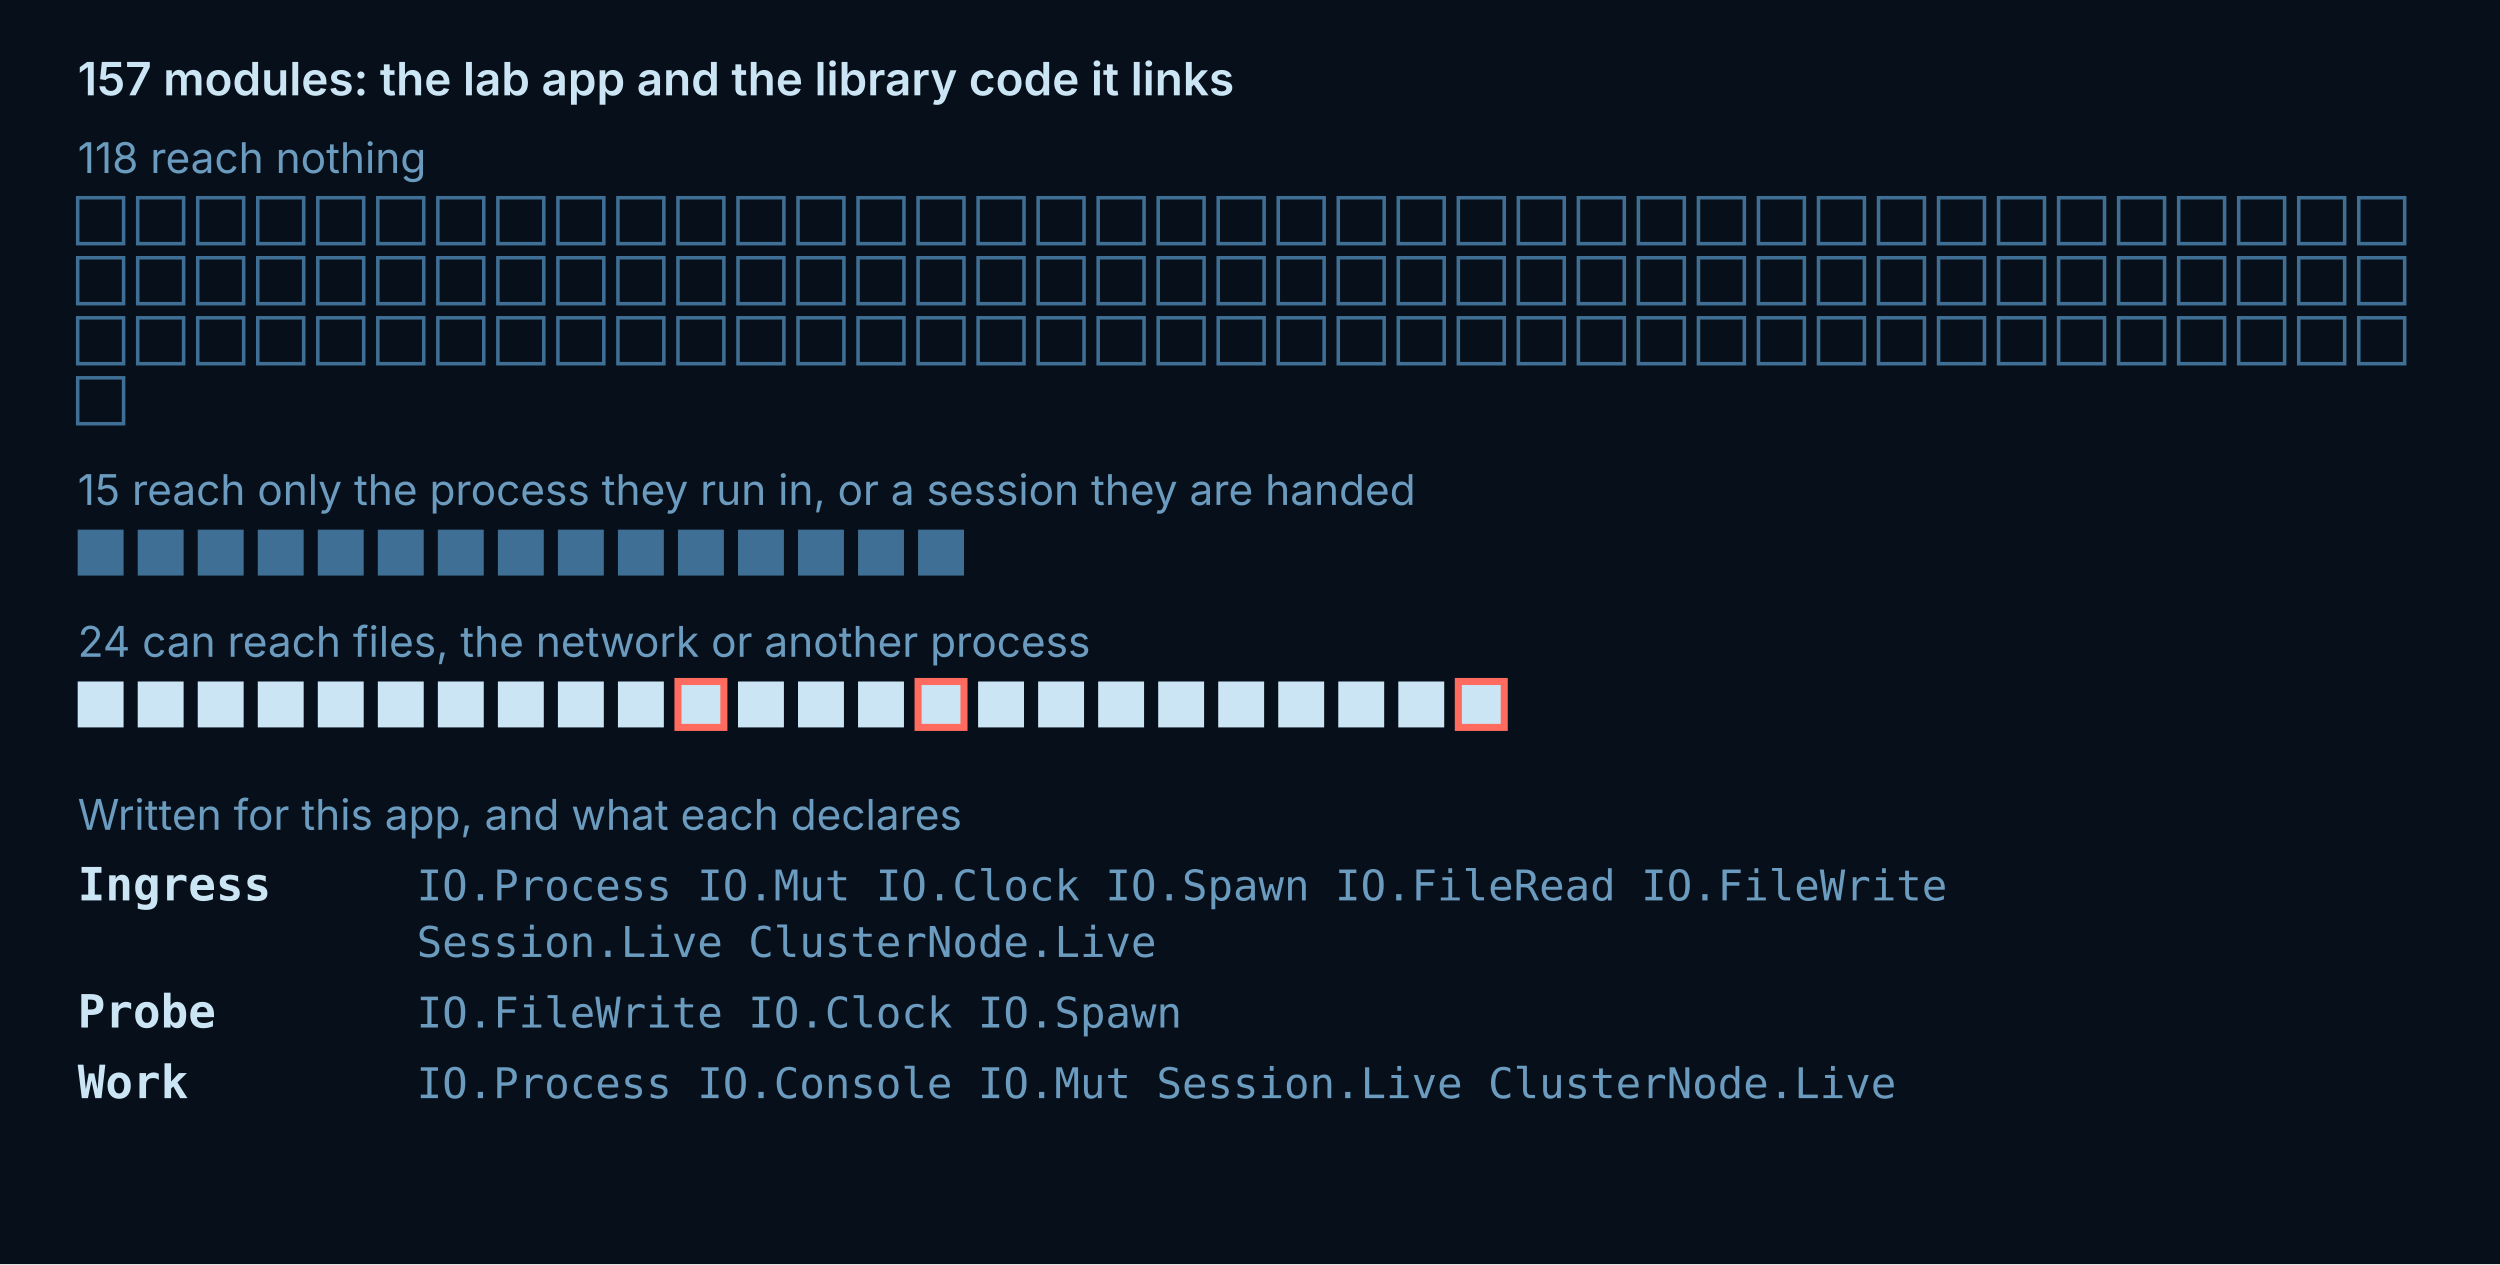
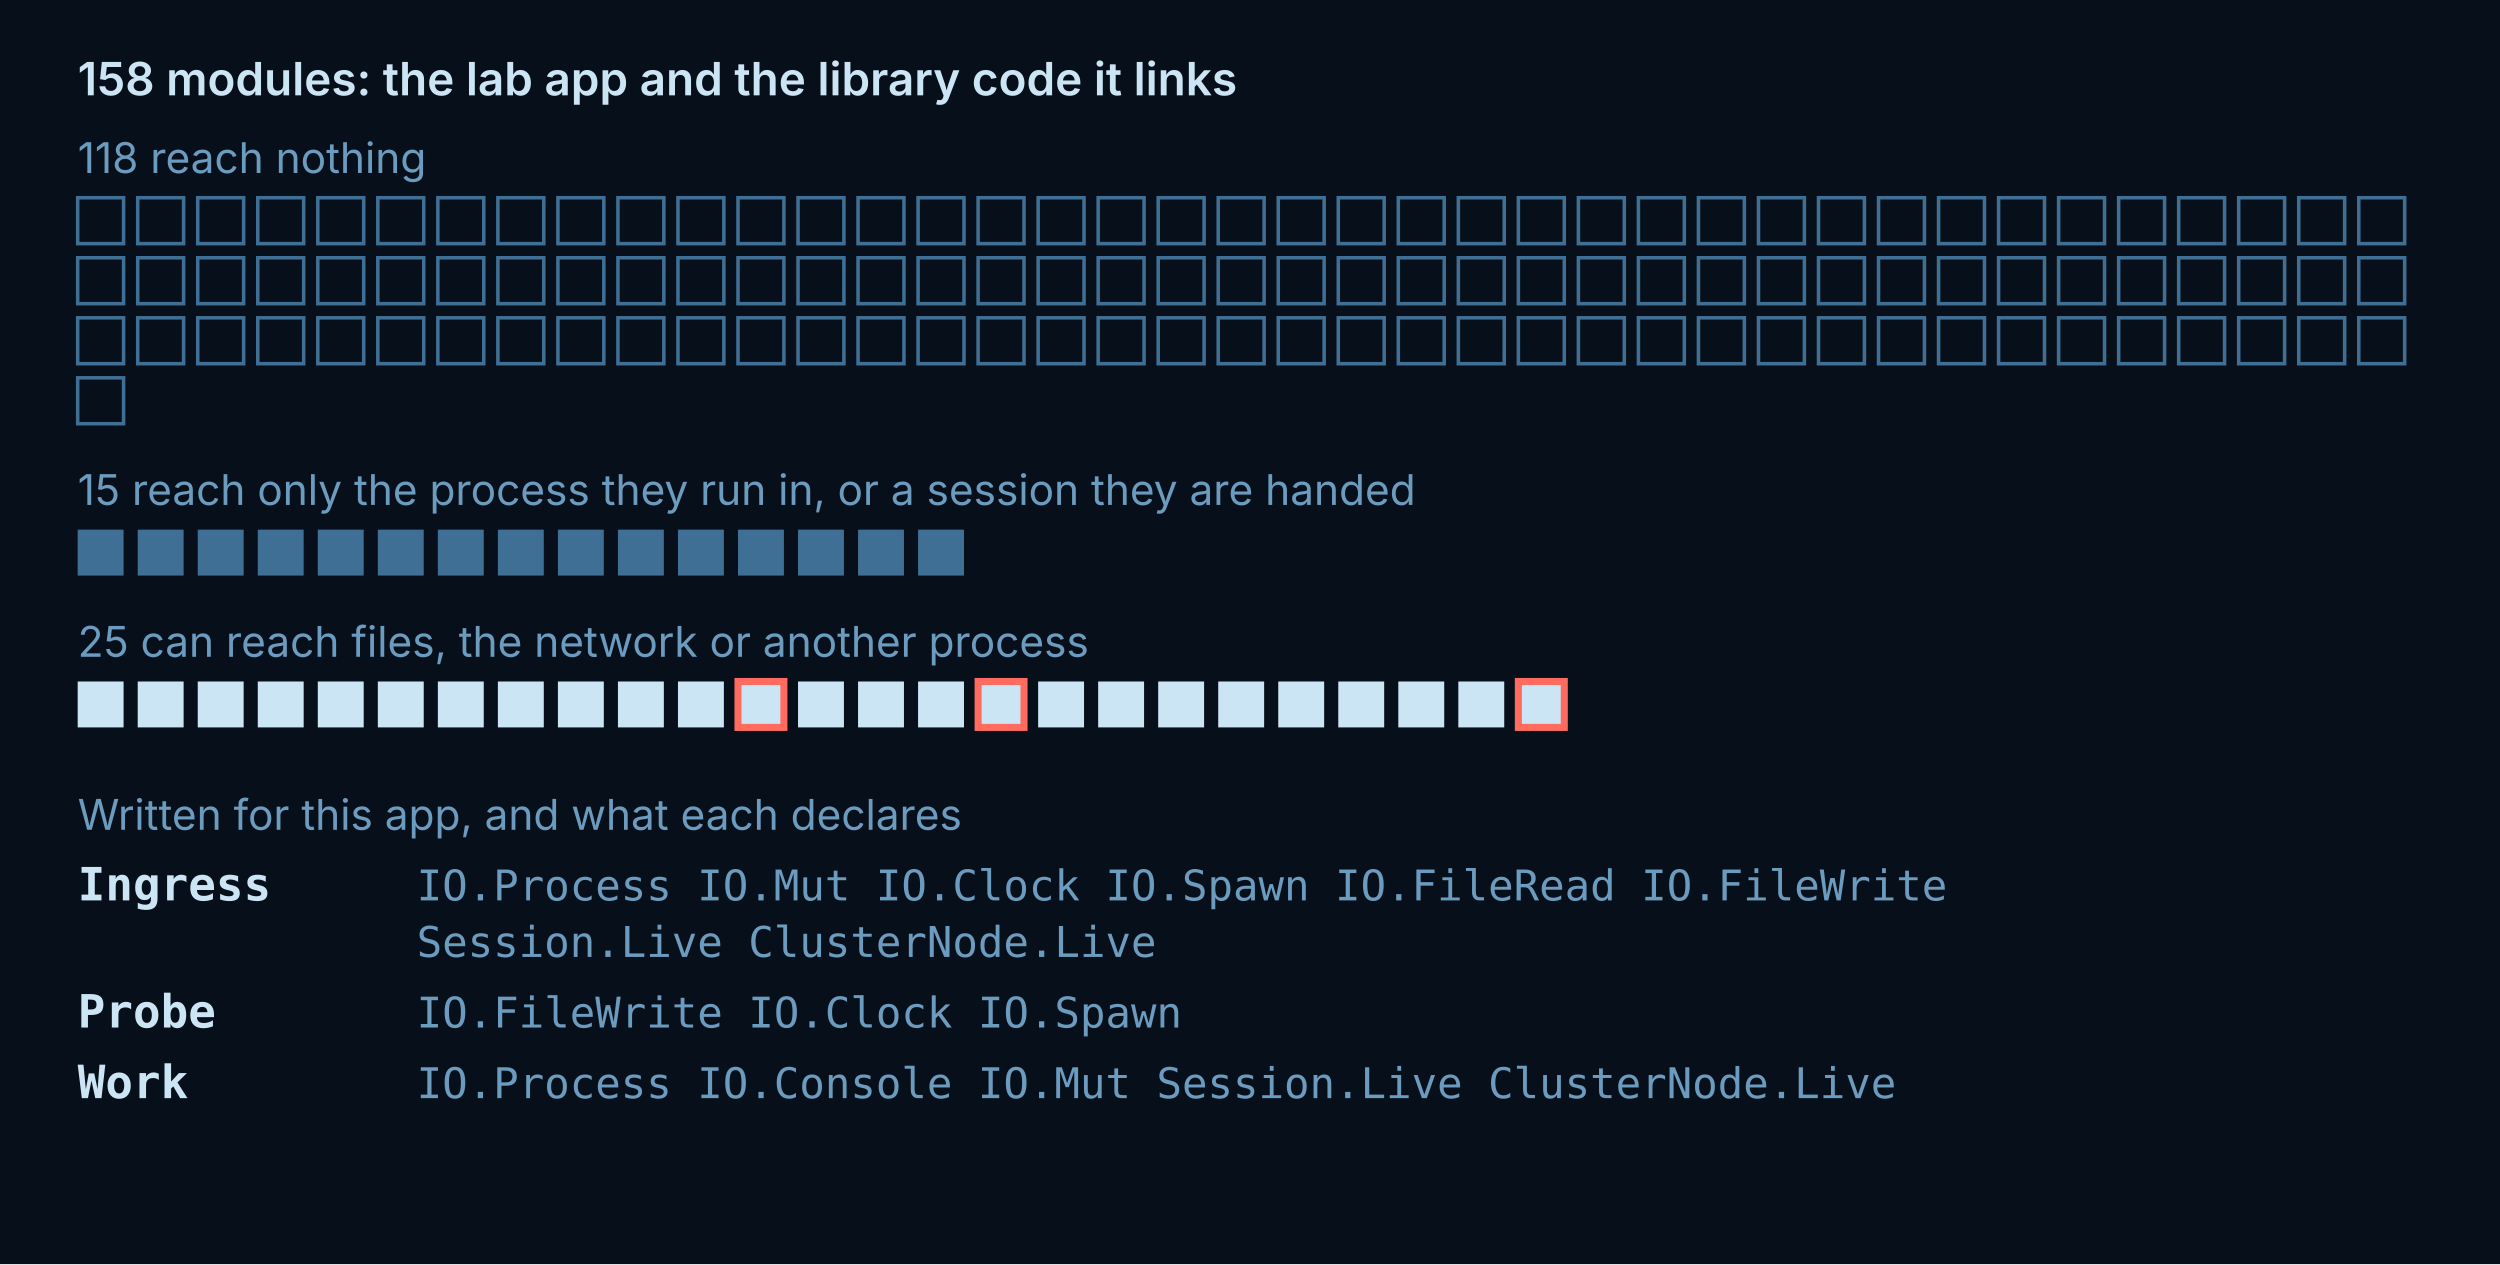
<svg xmlns="http://www.w3.org/2000/svg" width="708" height="358" viewBox="0 0 708 358" role="img" aria-label="One square for each module of the program, grouped by what it can reach">
  <style>.mx-ink{fill:#cce5f5}.mx-dim{fill:#3f6f94}.mx-line{stroke:#3f6f94;stroke-width:1;fill:none}.mx-label{fill:#6b9bbe;font:12px system-ui,-apple-system,sans-serif}.mx-label-strong{fill:#cce5f5;font:600 13px system-ui,-apple-system,sans-serif}.mx-mono{font-family:ui-monospace,Menlo,monospace}.mx-srcline{fill:#cce5f5}.mx-state{fill:#ff6b5e}.mx-fn{fill:#3f6f94}.mx-changed{fill:#ff6b5e}.mx-cell{fill:none;stroke:#3f6f94;stroke-width:1}.mx-lit{fill:#cce5f5;stroke:#cce5f5}.mx-wrong{fill:#ff6b5e;stroke:#ff6b5e}.mx-ping{fill:none;stroke:#6b9bbe;stroke-width:1}.mx-failed{stroke:#ff6b5e;stroke-width:2}.mx-accent-text{fill:#ff6b5e}.mx-host{fill:none;stroke:#cce5f5;stroke-width:1}.mx-seg{fill:none;stroke:#3f6f94;stroke-width:1}.mx-done{fill:#0f2438}.mx-next{stroke:#ff6b5e;stroke-width:2}.mx-codeline{fill:#cce5f5;font-family:ui-monospace,Menlo,monospace;white-space:pre}.mx-off{fill:#3f6f94}.mx-hl{fill:#cce5f5}.mx-hlbar{fill:#ff6b5e}.mx-sq{fill:#3f6f94;stroke:none}.mx-quiet{fill:none;stroke:#3f6f94;stroke-width:1}.mx-inside{fill:#3f6f94}.mx-outside{fill:#cce5f5}.mx-own{stroke:#ff6b5e;stroke-width:2}.mx-hot{fill:#ff6b5e;stroke:#ff6b5e;stroke-width:2}</style>
  <rect width="100%" height="100%" fill="#07101a" />
  <g transform="translate(14 14)">
-     <text class="mx-label-strong" x="8" y="13">157 modules: the lab app and the library code it links</text>
+     <text class="mx-label-strong" x="8" y="13">158 modules: the lab app and the library code it links</text>
    <text class="mx-label" x="8" y="35">118 reach nothing</text>
    <rect class="mx-sq mx-quiet" x="8" y="42" width="13" height="13" />
    <rect class="mx-sq mx-quiet" x="25" y="42" width="13" height="13" />
    <rect class="mx-sq mx-quiet" x="42" y="42" width="13" height="13" />
    <rect class="mx-sq mx-quiet" x="59" y="42" width="13" height="13" />
    <rect class="mx-sq mx-quiet" x="76" y="42" width="13" height="13" />
    <rect class="mx-sq mx-quiet" x="93" y="42" width="13" height="13" />
    <rect class="mx-sq mx-quiet" x="110" y="42" width="13" height="13" />
    <rect class="mx-sq mx-quiet" x="127" y="42" width="13" height="13" />
    <rect class="mx-sq mx-quiet" x="144" y="42" width="13" height="13" />
    <rect class="mx-sq mx-quiet" x="161" y="42" width="13" height="13" />
    <rect class="mx-sq mx-quiet" x="178" y="42" width="13" height="13" />
    <rect class="mx-sq mx-quiet" x="195" y="42" width="13" height="13" />
    <rect class="mx-sq mx-quiet" x="212" y="42" width="13" height="13" />
    <rect class="mx-sq mx-quiet" x="229" y="42" width="13" height="13" />
    <rect class="mx-sq mx-quiet" x="246" y="42" width="13" height="13" />
    <rect class="mx-sq mx-quiet" x="263" y="42" width="13" height="13" />
    <rect class="mx-sq mx-quiet" x="280" y="42" width="13" height="13" />
    <rect class="mx-sq mx-quiet" x="297" y="42" width="13" height="13" />
    <rect class="mx-sq mx-quiet" x="314" y="42" width="13" height="13" />
    <rect class="mx-sq mx-quiet" x="331" y="42" width="13" height="13" />
    <rect class="mx-sq mx-quiet" x="348" y="42" width="13" height="13" />
    <rect class="mx-sq mx-quiet" x="365" y="42" width="13" height="13" />
    <rect class="mx-sq mx-quiet" x="382" y="42" width="13" height="13" />
    <rect class="mx-sq mx-quiet" x="399" y="42" width="13" height="13" />
    <rect class="mx-sq mx-quiet" x="416" y="42" width="13" height="13" />
    <rect class="mx-sq mx-quiet" x="433" y="42" width="13" height="13" />
    <rect class="mx-sq mx-quiet" x="450" y="42" width="13" height="13" />
    <rect class="mx-sq mx-quiet" x="467" y="42" width="13" height="13" />
    <rect class="mx-sq mx-quiet" x="484" y="42" width="13" height="13" />
    <rect class="mx-sq mx-quiet" x="501" y="42" width="13" height="13" />
    <rect class="mx-sq mx-quiet" x="518" y="42" width="13" height="13" />
    <rect class="mx-sq mx-quiet" x="535" y="42" width="13" height="13" />
    <rect class="mx-sq mx-quiet" x="552" y="42" width="13" height="13" />
    <rect class="mx-sq mx-quiet" x="569" y="42" width="13" height="13" />
    <rect class="mx-sq mx-quiet" x="586" y="42" width="13" height="13" />
    <rect class="mx-sq mx-quiet" x="603" y="42" width="13" height="13" />
    <rect class="mx-sq mx-quiet" x="620" y="42" width="13" height="13" />
    <rect class="mx-sq mx-quiet" x="637" y="42" width="13" height="13" />
    <rect class="mx-sq mx-quiet" x="654" y="42" width="13" height="13" />
    <rect class="mx-sq mx-quiet" x="8" y="59" width="13" height="13" />
    <rect class="mx-sq mx-quiet" x="25" y="59" width="13" height="13" />
    <rect class="mx-sq mx-quiet" x="42" y="59" width="13" height="13" />
    <rect class="mx-sq mx-quiet" x="59" y="59" width="13" height="13" />
    <rect class="mx-sq mx-quiet" x="76" y="59" width="13" height="13" />
    <rect class="mx-sq mx-quiet" x="93" y="59" width="13" height="13" />
    <rect class="mx-sq mx-quiet" x="110" y="59" width="13" height="13" />
    <rect class="mx-sq mx-quiet" x="127" y="59" width="13" height="13" />
    <rect class="mx-sq mx-quiet" x="144" y="59" width="13" height="13" />
    <rect class="mx-sq mx-quiet" x="161" y="59" width="13" height="13" />
    <rect class="mx-sq mx-quiet" x="178" y="59" width="13" height="13" />
    <rect class="mx-sq mx-quiet" x="195" y="59" width="13" height="13" />
    <rect class="mx-sq mx-quiet" x="212" y="59" width="13" height="13" />
    <rect class="mx-sq mx-quiet" x="229" y="59" width="13" height="13" />
    <rect class="mx-sq mx-quiet" x="246" y="59" width="13" height="13" />
    <rect class="mx-sq mx-quiet" x="263" y="59" width="13" height="13" />
    <rect class="mx-sq mx-quiet" x="280" y="59" width="13" height="13" />
    <rect class="mx-sq mx-quiet" x="297" y="59" width="13" height="13" />
    <rect class="mx-sq mx-quiet" x="314" y="59" width="13" height="13" />
    <rect class="mx-sq mx-quiet" x="331" y="59" width="13" height="13" />
    <rect class="mx-sq mx-quiet" x="348" y="59" width="13" height="13" />
    <rect class="mx-sq mx-quiet" x="365" y="59" width="13" height="13" />
    <rect class="mx-sq mx-quiet" x="382" y="59" width="13" height="13" />
    <rect class="mx-sq mx-quiet" x="399" y="59" width="13" height="13" />
    <rect class="mx-sq mx-quiet" x="416" y="59" width="13" height="13" />
    <rect class="mx-sq mx-quiet" x="433" y="59" width="13" height="13" />
    <rect class="mx-sq mx-quiet" x="450" y="59" width="13" height="13" />
    <rect class="mx-sq mx-quiet" x="467" y="59" width="13" height="13" />
    <rect class="mx-sq mx-quiet" x="484" y="59" width="13" height="13" />
    <rect class="mx-sq mx-quiet" x="501" y="59" width="13" height="13" />
    <rect class="mx-sq mx-quiet" x="518" y="59" width="13" height="13" />
    <rect class="mx-sq mx-quiet" x="535" y="59" width="13" height="13" />
    <rect class="mx-sq mx-quiet" x="552" y="59" width="13" height="13" />
    <rect class="mx-sq mx-quiet" x="569" y="59" width="13" height="13" />
    <rect class="mx-sq mx-quiet" x="586" y="59" width="13" height="13" />
    <rect class="mx-sq mx-quiet" x="603" y="59" width="13" height="13" />
    <rect class="mx-sq mx-quiet" x="620" y="59" width="13" height="13" />
    <rect class="mx-sq mx-quiet" x="637" y="59" width="13" height="13" />
    <rect class="mx-sq mx-quiet" x="654" y="59" width="13" height="13" />
    <rect class="mx-sq mx-quiet" x="8" y="76" width="13" height="13" />
    <rect class="mx-sq mx-quiet" x="25" y="76" width="13" height="13" />
    <rect class="mx-sq mx-quiet" x="42" y="76" width="13" height="13" />
    <rect class="mx-sq mx-quiet" x="59" y="76" width="13" height="13" />
    <rect class="mx-sq mx-quiet" x="76" y="76" width="13" height="13" />
    <rect class="mx-sq mx-quiet" x="93" y="76" width="13" height="13" />
    <rect class="mx-sq mx-quiet" x="110" y="76" width="13" height="13" />
    <rect class="mx-sq mx-quiet" x="127" y="76" width="13" height="13" />
    <rect class="mx-sq mx-quiet" x="144" y="76" width="13" height="13" />
    <rect class="mx-sq mx-quiet" x="161" y="76" width="13" height="13" />
    <rect class="mx-sq mx-quiet" x="178" y="76" width="13" height="13" />
    <rect class="mx-sq mx-quiet" x="195" y="76" width="13" height="13" />
    <rect class="mx-sq mx-quiet" x="212" y="76" width="13" height="13" />
    <rect class="mx-sq mx-quiet" x="229" y="76" width="13" height="13" />
    <rect class="mx-sq mx-quiet" x="246" y="76" width="13" height="13" />
    <rect class="mx-sq mx-quiet" x="263" y="76" width="13" height="13" />
    <rect class="mx-sq mx-quiet" x="280" y="76" width="13" height="13" />
    <rect class="mx-sq mx-quiet" x="297" y="76" width="13" height="13" />
    <rect class="mx-sq mx-quiet" x="314" y="76" width="13" height="13" />
    <rect class="mx-sq mx-quiet" x="331" y="76" width="13" height="13" />
    <rect class="mx-sq mx-quiet" x="348" y="76" width="13" height="13" />
    <rect class="mx-sq mx-quiet" x="365" y="76" width="13" height="13" />
    <rect class="mx-sq mx-quiet" x="382" y="76" width="13" height="13" />
    <rect class="mx-sq mx-quiet" x="399" y="76" width="13" height="13" />
    <rect class="mx-sq mx-quiet" x="416" y="76" width="13" height="13" />
    <rect class="mx-sq mx-quiet" x="433" y="76" width="13" height="13" />
    <rect class="mx-sq mx-quiet" x="450" y="76" width="13" height="13" />
    <rect class="mx-sq mx-quiet" x="467" y="76" width="13" height="13" />
    <rect class="mx-sq mx-quiet" x="484" y="76" width="13" height="13" />
    <rect class="mx-sq mx-quiet" x="501" y="76" width="13" height="13" />
    <rect class="mx-sq mx-quiet" x="518" y="76" width="13" height="13" />
    <rect class="mx-sq mx-quiet" x="535" y="76" width="13" height="13" />
    <rect class="mx-sq mx-quiet" x="552" y="76" width="13" height="13" />
    <rect class="mx-sq mx-quiet" x="569" y="76" width="13" height="13" />
    <rect class="mx-sq mx-quiet" x="586" y="76" width="13" height="13" />
    <rect class="mx-sq mx-quiet" x="603" y="76" width="13" height="13" />
    <rect class="mx-sq mx-quiet" x="620" y="76" width="13" height="13" />
    <rect class="mx-sq mx-quiet" x="637" y="76" width="13" height="13" />
    <rect class="mx-sq mx-quiet" x="654" y="76" width="13" height="13" />
    <rect class="mx-sq mx-quiet" x="8" y="93" width="13" height="13" />
    <text class="mx-label" x="8" y="129">15 reach only the process they run in, or a session they are handed</text>
    <rect class="mx-sq mx-inside" x="8" y="136" width="13" height="13" />
    <rect class="mx-sq mx-inside" x="25" y="136" width="13" height="13" />
    <rect class="mx-sq mx-inside" x="42" y="136" width="13" height="13" />
    <rect class="mx-sq mx-inside" x="59" y="136" width="13" height="13" />
    <rect class="mx-sq mx-inside" x="76" y="136" width="13" height="13" />
    <rect class="mx-sq mx-inside" x="93" y="136" width="13" height="13" />
    <rect class="mx-sq mx-inside" x="110" y="136" width="13" height="13" />
    <rect class="mx-sq mx-inside" x="127" y="136" width="13" height="13" />
    <rect class="mx-sq mx-inside" x="144" y="136" width="13" height="13" />
    <rect class="mx-sq mx-inside" x="161" y="136" width="13" height="13" />
    <rect class="mx-sq mx-inside" x="178" y="136" width="13" height="13" />
    <rect class="mx-sq mx-inside" x="195" y="136" width="13" height="13" />
    <rect class="mx-sq mx-inside" x="212" y="136" width="13" height="13" />
    <rect class="mx-sq mx-inside" x="229" y="136" width="13" height="13" />
    <rect class="mx-sq mx-inside" x="246" y="136" width="13" height="13" />
-     <text class="mx-label" x="8" y="172">24 can reach files, the network or another process</text>
+     <text class="mx-label" x="8" y="172">25 can reach files, the network or another process</text>
    <rect class="mx-sq mx-outside" x="8" y="179" width="13" height="13" />
    <rect class="mx-sq mx-outside" x="25" y="179" width="13" height="13" />
    <rect class="mx-sq mx-outside" x="42" y="179" width="13" height="13" />
    <rect class="mx-sq mx-outside" x="59" y="179" width="13" height="13" />
    <rect class="mx-sq mx-outside" x="76" y="179" width="13" height="13" />
    <rect class="mx-sq mx-outside" x="93" y="179" width="13" height="13" />
    <rect class="mx-sq mx-outside" x="110" y="179" width="13" height="13" />
    <rect class="mx-sq mx-outside" x="127" y="179" width="13" height="13" />
    <rect class="mx-sq mx-outside" x="144" y="179" width="13" height="13" />
    <rect class="mx-sq mx-outside" x="161" y="179" width="13" height="13" />
-     <rect class="mx-sq mx-outside mx-own" x="178" y="179" width="13" height="13" />
-     <rect class="mx-sq mx-outside" x="195" y="179" width="13" height="13" />
+     <rect class="mx-sq mx-outside" x="178" y="179" width="13" height="13" />
+     <rect class="mx-sq mx-outside mx-own" x="195" y="179" width="13" height="13" />
    <rect class="mx-sq mx-outside" x="212" y="179" width="13" height="13" />
    <rect class="mx-sq mx-outside" x="229" y="179" width="13" height="13" />
-     <rect class="mx-sq mx-outside mx-own" x="246" y="179" width="13" height="13" />
-     <rect class="mx-sq mx-outside" x="263" y="179" width="13" height="13" />
+     <rect class="mx-sq mx-outside" x="246" y="179" width="13" height="13" />
+     <rect class="mx-sq mx-outside mx-own" x="263" y="179" width="13" height="13" />
    <rect class="mx-sq mx-outside" x="280" y="179" width="13" height="13" />
    <rect class="mx-sq mx-outside" x="297" y="179" width="13" height="13" />
    <rect class="mx-sq mx-outside" x="314" y="179" width="13" height="13" />
    <rect class="mx-sq mx-outside" x="331" y="179" width="13" height="13" />
    <rect class="mx-sq mx-outside" x="348" y="179" width="13" height="13" />
    <rect class="mx-sq mx-outside" x="365" y="179" width="13" height="13" />
    <rect class="mx-sq mx-outside" x="382" y="179" width="13" height="13" />
-     <rect class="mx-sq mx-outside mx-own" x="399" y="179" width="13" height="13" />
+     <rect class="mx-sq mx-outside" x="399" y="179" width="13" height="13" />
+     <rect class="mx-sq mx-outside mx-own" x="416" y="179" width="13" height="13" />
    <text class="mx-label" x="8" y="221">Written for this app, and what each declares</text>
    <text class="mx-label-strong mx-mono" x="8" y="241">Ingress</text>
    <text class="mx-label mx-mono" x="104" y="241">IO.Process  IO.Mut  IO.Clock  IO.Spawn  IO.FileRead  IO.FileWrite</text>
    <text class="mx-label mx-mono" x="104" y="257">Session.Live  ClusterNode.Live</text>
    <text class="mx-label-strong mx-mono" x="8" y="277">Probe</text>
    <text class="mx-label mx-mono" x="104" y="277">IO.FileWrite  IO.Clock  IO.Spawn</text>
    <text class="mx-label-strong mx-mono" x="8" y="297">Work</text>
    <text class="mx-label mx-mono" x="104" y="297">IO.Process  IO.Console  IO.Mut  Session.Live  ClusterNode.Live</text>
  </g>
</svg>
